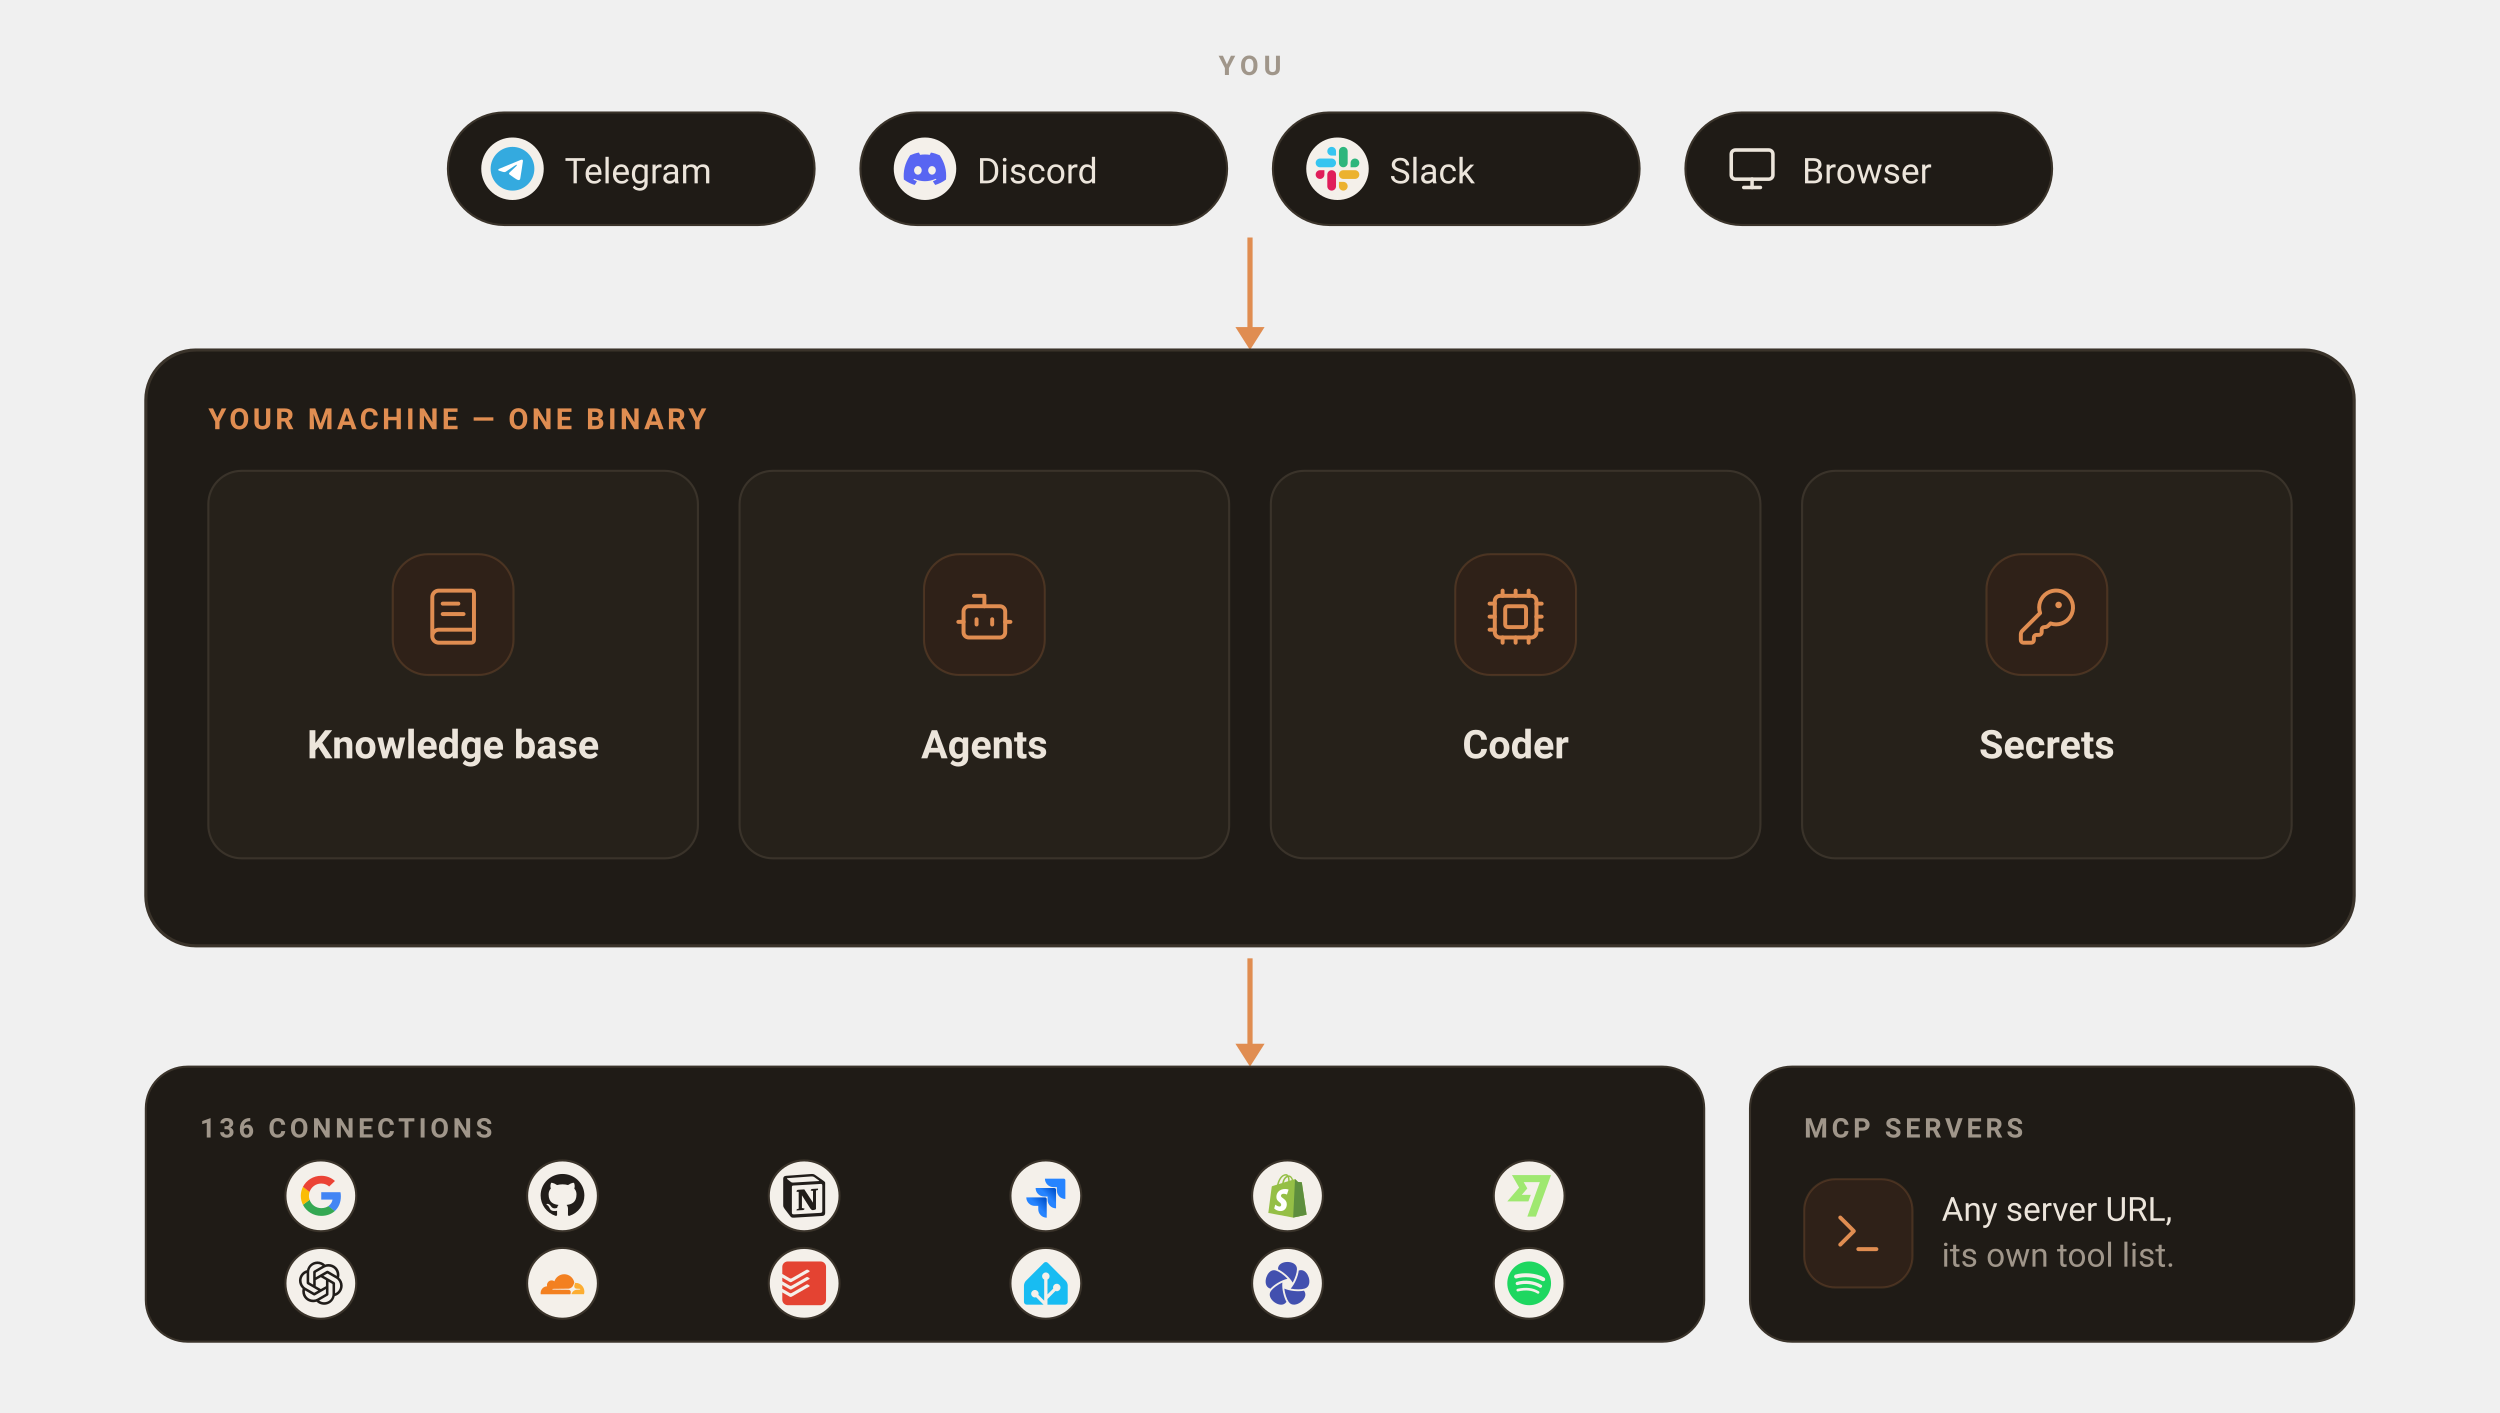
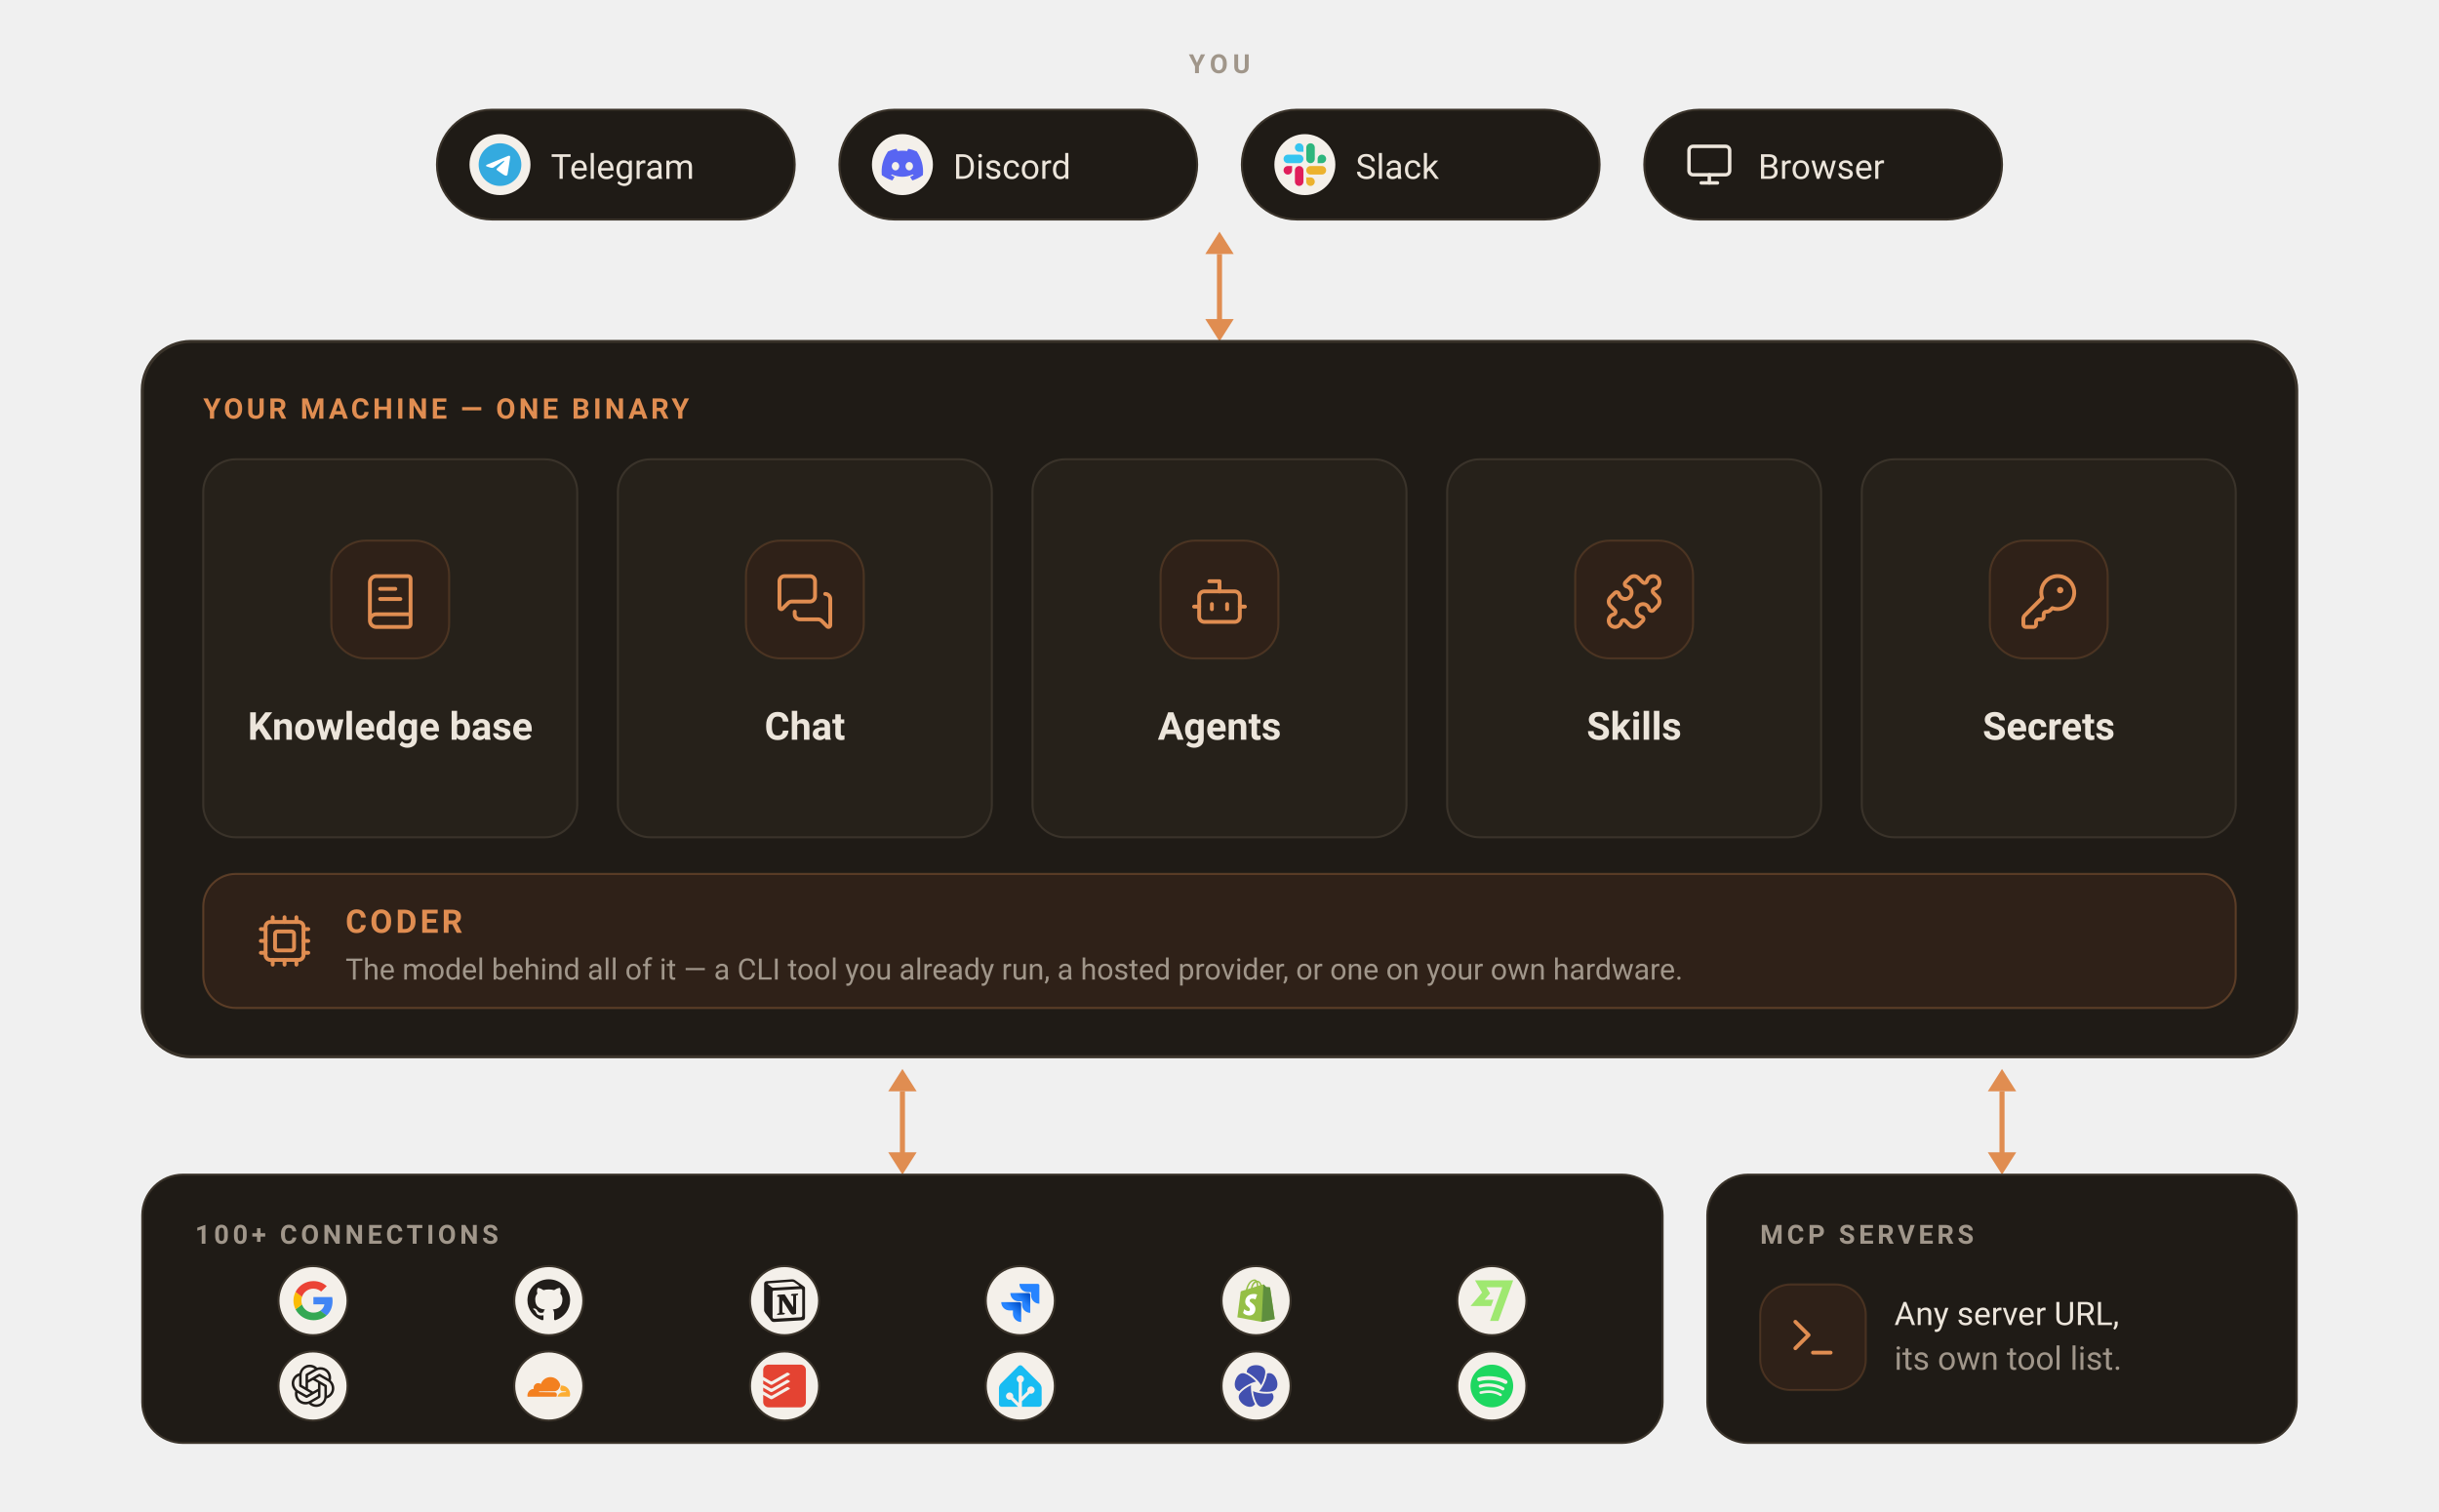
- <svg xmlns="http://www.w3.org/2000/svg" xmlns:xlink="http://www.w3.org/1999/xlink" viewBox="0 0 1200 678" width="1200" height="678" role="img" aria-labelledby="rookery-architecture-telegram-di">
+ <svg xmlns="http://www.w3.org/2000/svg" xmlns:xlink="http://www.w3.org/1999/xlink" viewBox="0 0 1200 744" width="1200" height="744" role="img" aria-labelledby="rookery-architecture-telegram-di">
  <g font-family="ui-sans-serif, system-ui, -apple-system, 'Segoe UI', Roboto, Helvetica, Arial, sans-serif">
    <text x="600" y="36" font-size="13" fill="#a0968a" font-weight="600" text-anchor="middle" letter-spacing="2.4">YOU</text>
    <rect x="215" y="54" width="176" height="54" rx="27.0" fill="#1f1b16" stroke="#3a332a" />
    <circle cx="246" cy="81.0" r="15" fill="#f4f0ea" />
    <g transform="translate(235.5 70.5) scale(0.042)" color="#ece5db" fill="none">
      <path d="M250 500c138.071 0 250-111.929 250-250S388.071 0 250 0 0 111.929 0 250s111.929 250 250 250z" fill="#34aadf" />
      <path d="M104.047 247.832s125-51.3 168.352-69.364c16.619-7.225 72.977-30.347 72.977-30.347s26.012-10.115 23.844 14.451c-.723 10.116-6.503 45.52-12.283 83.815-8.671 54.191-18.064 113.439-18.064 113.439s-1.445 16.619-13.728 19.509-32.515-10.115-36.127-13.006c-2.891-2.167-54.191-34.682-72.977-50.578-5.058-4.335-10.838-13.005.722-23.121 26.012-23.844 57.081-53.468 75.867-72.254 8.671-8.671 17.341-28.902-18.786-4.336-51.3 35.405-101.878 68.642-101.878 68.642s-11.561 7.225-33.237.722c-21.677-6.502-46.966-15.173-46.966-15.173s-17.34-10.838 12.284-22.399z" fill="#fff" />
    </g>
    <text x="271" y="88" font-size="17" fill="#ece5db">Telegram</text>
    <rect x="413" y="54" width="176" height="54" rx="27.0" fill="#1f1b16" stroke="#3a332a" />
    <circle cx="444" cy="81.0" r="15" fill="#f4f0ea" />
    <g transform="translate(433.77 73.23) scale(0.02549)" color="#ece5db">
      <path d="m678.27 51.62c90.35 132.84 134.97 282.68 118.29 455.18-.07.73-.45 1.4-1.05 1.84-68.42 50.24-134.71 80.73-200.07 100.95a2.55 2.55 0 0 1 -2.81-.95c-15.1-21.01-28.82-43.16-40.84-66.42-.69-1.37-.06-3.02 1.36-3.56 21.79-8.21 42.51-18.05 62.44-29.7 1.57-.92 1.67-3.17.22-4.25-4.23-3.14-8.42-6.44-12.43-9.74-.75-.61-1.76-.73-2.61-.32-129.39 59.75-271.13 59.75-402.05 0-.85-.38-1.86-.25-2.59.35-4 3.3-8.2 6.57-12.39 9.71-1.45 1.08-1.33 3.33.25 4.25 19.93 11.43 40.65 21.49 62.41 29.74 1.41.54 2.08 2.15 1.38 3.52-11.76 23.29-25.48 45.44-40.86 66.45-.67.85-1.77 1.24-2.81.92-65.05-20.22-131.34-50.71-199.76-100.95-.57-.44-.98-1.14-1.04-1.87-13.94-149.21 14.47-300.29 118.18-455.18.25-.41.63-.73 1.07-.92 51.03-23.42 105.7-40.65 162.84-50.49 1.04-.16 2.08.32 2.62 1.24 7.06 12.5 15.13 28.53 20.59 41.63 60.23-9.2 121.4-9.2 182.89 0 5.46-12.82 13.25-29.13 20.28-41.63a2.47 2.47 0 0 1 2.62-1.24c57.17 9.87 111.84 27.1 162.83 50.49.45.19.82.51 1.04.95zm-339.04 283.7c.63-44.11-31.53-80.61-71.9-80.61-40.04 0-71.89 36.18-71.89 80.61 0 44.42 32.48 80.6 71.89 80.6 40.05 0 71.9-36.18 71.9-80.6zm265.82 0c.63-44.11-31.53-80.61-71.89-80.61-40.05 0-71.9 36.18-71.9 80.61 0 44.42 32.48 80.6 71.9 80.6 40.36 0 71.89-36.18 71.89-80.6z" fill="#5865f2" />
    </g>
    <text x="469" y="88" font-size="17" fill="#ece5db">Discord</text>
    <rect x="611" y="54" width="176" height="54" rx="27.0" fill="#1f1b16" stroke="#3a332a" />
    <circle cx="642" cy="81.0" r="15" fill="#f4f0ea" />
    <g transform="translate(631.52 70.5) scale(0.00856)" color="#ece5db">
      <g clip-rule="evenodd" fill-rule="evenodd">
        <path d="m897.4 0c-135.3.1-244.8 109.9-244.7 245.2-.1 135.3 109.5 245.1 244.8 245.2h244.8v-245.1c.1-135.3-109.5-245.1-244.9-245.3.1 0 .1 0 0 0m0 654h-652.6c-135.3.1-244.9 109.9-244.8 245.2-.2 135.3 109.4 245.1 244.7 245.3h652.7c135.3-.1 244.9-109.9 244.8-245.2.1-135.4-109.5-245.2-244.8-245.3z" fill="#36c5f0" />
        <path d="m2447.6 899.2c.1-135.3-109.5-245.1-244.8-245.2-135.3.1-244.9 109.9-244.8 245.2v245.3h244.8c135.3-.1 244.9-109.9 244.8-245.3zm-652.7 0v-654c.1-135.2-109.4-245-244.7-245.2-135.3.1-244.9 109.9-244.8 245.2v654c-.2 135.3 109.4 245.1 244.7 245.3 135.3-.1 244.9-109.9 244.8-245.3z" fill="#2eb67d" />
        <path d="m1550.1 2452.5c135.3-.1 244.9-109.9 244.8-245.2.1-135.3-109.5-245.1-244.8-245.2h-244.8v245.2c-.1 135.2 109.5 245 244.8 245.2zm0-654.1h652.7c135.3-.1 244.9-109.9 244.8-245.2.2-135.3-109.4-245.1-244.7-245.3h-652.7c-135.3.1-244.9 109.9-244.8 245.2-.1 135.4 109.4 245.2 244.7 245.3z" fill="#ecb22e" />
        <path d="m0 1553.2c-.1 135.3 109.5 245.1 244.8 245.2 135.3-.1 244.9-109.9 244.8-245.2v-245.2h-244.8c-135.3.1-244.9 109.9-244.8 245.2zm652.7 0v654c-.2 135.3 109.4 245.1 244.7 245.3 135.3-.1 244.9-109.9 244.8-245.2v-653.9c.2-135.3-109.4-245.1-244.7-245.3-135.4 0-244.9 109.8-244.8 245.1 0 0 0 .1 0 0" fill="#e01e5a" />
      </g>
    </g>
    <text x="667" y="88" font-size="17" fill="#ece5db">Slack</text>
    <rect x="809" y="54" width="176" height="54" rx="27.0" fill="#1f1b16" stroke="#3a332a" />
    <g transform="translate(829 69) scale(1)" fill="none" stroke="#ece5db" color="#ece5db" stroke-width="1.700" stroke-linecap="round" stroke-linejoin="round">
      <rect width="20" height="14" x="2" y="3" rx="2" />
      <line x1="8" x2="16" y1="21" y2="21" />
      <line x1="12" x2="12" y1="17" y2="21" />
    </g>
    <text x="865" y="88" font-size="17" fill="#ece5db">Browser</text>
-     <path d="M600 114V159" stroke="#e08d51" stroke-width="2.5" />
-     <path d="M593 157l7 11 7-11z" fill="#e08d51" />
-     <rect x="70" y="168" width="1060" height="286" rx="24" fill="#1f1b16" stroke="#3a332a" stroke-width="1.5" />
+     <path d="M600 125V159" stroke="#e08d51" stroke-width="2.5" />
+     <path d="M593 157l7 11 7 -11z" fill="#e08d51" />
+     <path d="M593 125l7 -11 7 11z" fill="#e08d51" />
+     <rect x="70" y="168" width="1060" height="352" rx="24" fill="#1f1b16" stroke="#3a332a" stroke-width="1.5" />
    <text x="100" y="206" font-size="14" fill="#e08d51" font-weight="600" letter-spacing="1.6">YOUR MACHINE — ONE BINARY</text>
-     <rect x="100" y="226" width="235" height="186" rx="16" fill="#26211a" stroke="#3a332a" />
-     <rect x="188.5" y="266" width="58" height="58" rx="17" fill="#2f2118" stroke="#e08d51" stroke-opacity="0.18" />
-     <g transform="translate(202.5 281) scale(1.25)" fill="none" stroke="#e08d51" color="#e08d51" stroke-width="1.520" stroke-linecap="round" stroke-linejoin="round">
+     <rect x="100" y="226" width="184" height="186" rx="16" fill="#26211a" stroke="#3a332a" />
+     <rect x="163" y="266" width="58" height="58" rx="17" fill="#2f2118" stroke="#e08d51" stroke-opacity="0.18" />
+     <g transform="translate(177 281) scale(1.25)" fill="none" stroke="#e08d51" color="#e08d51" stroke-width="1.520" stroke-linecap="round" stroke-linejoin="round">
      <path d="M4 19.5v-15A2.5 2.5 0 0 1 6.5 2H19a1 1 0 0 1 1 1v18a1 1 0 0 1-1 1H6.5a1 1 0 0 1 0-5H20" />
      <path d="M8 11h8" />
      <path d="M8 7h6" />
    </g>
-     <text x="217.5" y="364" font-size="19" fill="#ece5db" font-weight="600" text-anchor="middle">Knowledge base</text>
-     <rect x="355" y="226" width="235" height="186" rx="16" fill="#26211a" stroke="#3a332a" />
-     <rect x="443.5" y="266" width="58" height="58" rx="17" fill="#2f2118" stroke="#e08d51" stroke-opacity="0.18" />
-     <g transform="translate(457.5 281) scale(1.25)" fill="none" stroke="#e08d51" color="#e08d51" stroke-width="1.520" stroke-linecap="round" stroke-linejoin="round">
+     <text x="192" y="364" font-size="19" fill="#ece5db" font-weight="600" text-anchor="middle">Knowledge base</text>
+     <rect x="304" y="226" width="184" height="186" rx="16" fill="#26211a" stroke="#3a332a" />
+     <rect x="367" y="266" width="58" height="58" rx="17" fill="#2f2118" stroke="#e08d51" stroke-opacity="0.18" />
+     <g transform="translate(381 281) scale(1.25)" fill="none" stroke="#e08d51" color="#e08d51" stroke-width="1.520" stroke-linecap="round" stroke-linejoin="round">
+       <path d="M16 10a2 2 0 0 1-2 2H6.828a2 2 0 0 0-1.414.586l-2.202 2.202A.71.71 0 0 1 2 14.286V4a2 2 0 0 1 2-2h10a2 2 0 0 1 2 2z" />
+       <path d="M20 9a2 2 0 0 1 2 2v10.286a.71.71 0 0 1-1.212.502l-2.202-2.202A2 2 0 0 0 17.172 19H10a2 2 0 0 1-2-2v-1" />
+     </g>
+     <text x="396" y="364" font-size="19" fill="#ece5db" font-weight="600" text-anchor="middle">Chat</text>
+     <rect x="508" y="226" width="184" height="186" rx="16" fill="#26211a" stroke="#3a332a" />
+     <rect x="571" y="266" width="58" height="58" rx="17" fill="#2f2118" stroke="#e08d51" stroke-opacity="0.18" />
+     <g transform="translate(585 281) scale(1.25)" fill="none" stroke="#e08d51" color="#e08d51" stroke-width="1.520" stroke-linecap="round" stroke-linejoin="round">
      <path d="M12 8V4H8" />
      <rect width="16" height="12" x="4" y="8" rx="2" />
      <path d="M2 14h2" />
      <path d="M20 14h2" />
      <path d="M15 13v2" />
      <path d="M9 13v2" />
    </g>
-     <text x="472.5" y="364" font-size="19" fill="#ece5db" font-weight="600" text-anchor="middle">Agents</text>
-     <rect x="610" y="226" width="235" height="186" rx="16" fill="#26211a" stroke="#3a332a" />
-     <rect x="698.5" y="266" width="58" height="58" rx="17" fill="#2f2118" stroke="#e08d51" stroke-opacity="0.18" />
-     <g transform="translate(712.5 281) scale(1.25)" fill="none" stroke="#e08d51" color="#e08d51" stroke-width="1.520" stroke-linecap="round" stroke-linejoin="round">
+     <text x="600" y="364" font-size="19" fill="#ece5db" font-weight="600" text-anchor="middle">Agents</text>
+     <rect x="712" y="226" width="184" height="186" rx="16" fill="#26211a" stroke="#3a332a" />
+     <rect x="775" y="266" width="58" height="58" rx="17" fill="#2f2118" stroke="#e08d51" stroke-opacity="0.18" />
+     <g transform="translate(789 281) scale(1.25)" fill="none" stroke="#e08d51" color="#e08d51" stroke-width="1.520" stroke-linecap="round" stroke-linejoin="round">
+       <path d="M15.39 4.39a1 1 0 0 0 1.68-.474 2.5 2.5 0 1 1 3.014 3.015 1 1 0 0 0-.474 1.68l1.683 1.682a2.414 2.414 0 0 1 0 3.414L19.61 15.39a1 1 0 0 1-1.68-.474 2.5 2.5 0 1 0-3.014 3.015 1 1 0 0 1 .474 1.68l-1.683 1.682a2.414 2.414 0 0 1-3.414 0L8.61 19.61a1 1 0 0 0-1.68.474 2.5 2.5 0 1 1-3.014-3.015 1 1 0 0 0 .474-1.68l-1.683-1.682a2.414 2.414 0 0 1 0-3.414L4.39 8.61a1 1 0 0 1 1.68.474 2.5 2.5 0 1 0 3.014-3.015 1 1 0 0 1-.474-1.68l1.683-1.682a2.414 2.414 0 0 1 3.414 0z" />
+     </g>
+     <text x="804" y="364" font-size="19" fill="#ece5db" font-weight="600" text-anchor="middle">Skills</text>
+     <rect x="916" y="226" width="184" height="186" rx="16" fill="#26211a" stroke="#3a332a" />
+     <rect x="979" y="266" width="58" height="58" rx="17" fill="#2f2118" stroke="#e08d51" stroke-opacity="0.18" />
+     <g transform="translate(993 281) scale(1.25)" fill="none" stroke="#e08d51" color="#e08d51" stroke-width="1.520" stroke-linecap="round" stroke-linejoin="round">
+       <path d="M2.586 17.414A2 2 0 0 0 2 18.828V21a1 1 0 0 0 1 1h3a1 1 0 0 0 1-1v-1a1 1 0 0 1 1-1h1a1 1 0 0 0 1-1v-1a1 1 0 0 1 1-1h.172a2 2 0 0 0 1.414-.586l.814-.814a6.5 6.5 0 1 0-4-4z" />
+       <circle cx="16.5" cy="7.5" r=".5" fill="currentColor" />
+     </g>
+     <text x="1008" y="364" font-size="19" fill="#ece5db" font-weight="600" text-anchor="middle">Secrets</text>
+     <rect x="100" y="430" width="1000" height="66" rx="16" fill="#2f2118" stroke="#e08d51" stroke-opacity="0.28" />
+     <g transform="translate(126 449) scale(1.1667)" fill="none" stroke="#e08d51" color="#e08d51" stroke-width="1.629" stroke-linecap="round" stroke-linejoin="round">
      <path d="M12 20v2" />
      <path d="M12 2v2" />
      <path d="M17 20v2" />
      <path d="M17 2v2" />
      <path d="M2 12h2" />
      <path d="M2 17h2" />
      <path d="M2 7h2" />
      <path d="M20 12h2" />
      <path d="M20 17h2" />
      <path d="M20 7h2" />
      <path d="M7 20v2" />
      <path d="M7 2v2" />
      <rect x="4" y="4" width="16" height="16" rx="2" />
      <rect x="8" y="8" width="8" height="8" rx="1" />
    </g>
-     <text x="727.5" y="364" font-size="19" fill="#ece5db" font-weight="600" text-anchor="middle">Coder</text>
-     <rect x="865" y="226" width="235" height="186" rx="16" fill="#26211a" stroke="#3a332a" />
-     <rect x="953.5" y="266" width="58" height="58" rx="17" fill="#2f2118" stroke="#e08d51" stroke-opacity="0.18" />
-     <g transform="translate(967.5 281) scale(1.25)" fill="none" stroke="#e08d51" color="#e08d51" stroke-width="1.520" stroke-linecap="round" stroke-linejoin="round">
-       <path d="M2.586 17.414A2 2 0 0 0 2 18.828V21a1 1 0 0 0 1 1h3a1 1 0 0 0 1-1v-1a1 1 0 0 1 1-1h1a1 1 0 0 0 1-1v-1a1 1 0 0 1 1-1h.172a2 2 0 0 0 1.414-.586l.814-.814a6.5 6.5 0 1 0-4-4z" />
-       <circle cx="16.5" cy="7.5" r=".5" fill="currentColor" />
-     </g>
-     <text x="982.5" y="364" font-size="19" fill="#ece5db" font-weight="600" text-anchor="middle">Secrets</text>
-     <path d="M600 460V503" stroke="#e08d51" stroke-width="2.5" />
-     <path d="M593 501l7 11 7-11z" fill="#e08d51" />
-     <rect x="70" y="512" width="748" height="132" rx="20" fill="#1f1b16" stroke="#3a332a" />
-     <text x="96" y="546" font-size="13" fill="#a0968a" font-weight="600" letter-spacing="1.8">136 CONNECTIONS</text>
-     <circle cx="154" cy="574" r="17" fill="#f4f0ea" stroke="#3a332a" />
-     <g transform="translate(143.5 563.5) scale(0.875)" color="#211d1a">
+     <text x="170" y="459" font-size="16" fill="#e08d51" font-weight="600" letter-spacing="1.6">CODER</text>
+     <text x="170" y="482" font-size="14.5" fill="#a0968a">The model behind all of it — a CLI tool you already run, a hosted provider, or one on your own hardware.</text>
+     <path d="M444 537V569" stroke="#e08d51" stroke-width="2.5" />
+     <path d="M437 567l7 11 7 -11z" fill="#e08d51" />
+     <path d="M437 537l7 -11 7 11z" fill="#e08d51" />
+     <path d="M985 537V569" stroke="#e08d51" stroke-width="2.5" />
+     <path d="M978 567l7 11 7 -11z" fill="#e08d51" />
+     <path d="M978 537l7 -11 7 11z" fill="#e08d51" />
+     <rect x="70" y="578" width="748" height="132" rx="20" fill="#1f1b16" stroke="#3a332a" />
+     <text x="96" y="612" font-size="13" fill="#a0968a" font-weight="600" letter-spacing="1.8">100+ CONNECTIONS</text>
+     <circle cx="154" cy="640" r="17" fill="#f4f0ea" stroke="#3a332a" />
+     <g transform="translate(143.5 629.5) scale(0.875)" color="#211d1a">
      <path d="M23 12.245c0-.905-.075-1.565-.236-2.25h-10.54v4.083h6.186c-.124 1.014-.797 2.542-2.294 3.569l-.021.136 3.332 2.53.23.022C21.779 18.417 23 15.593 23 12.245z" fill="#4285F4" />
      <path d="M12.225 23c3.03 0 5.574-.978 7.433-2.665l-3.542-2.688c-.948.648-2.22 1.1-3.891 1.1a6.745 6.745 0 01-6.386-4.572l-.132.011-3.465 2.628-.045.124C4.043 20.531 7.835 23 12.225 23z" fill="#34A853" />
      <path d="M5.84 14.175A6.65 6.65 0 015.463 12c0-.758.138-1.491.361-2.175l-.006-.147-3.508-2.67-.115.054A10.831 10.831 0 001 12c0 1.772.436 3.447 1.197 4.938l3.642-2.763z" fill="#FBBC05" />
      <path d="M12.225 5.253c2.108 0 3.529.892 4.34 1.638l3.167-3.031C17.787 2.088 15.255 1 12.225 1 7.834 1 4.043 3.469 2.197 7.062l3.63 2.763a6.77 6.77 0 016.398-4.572z" fill="#EB4335" />
    </g>
-     <circle cx="270" cy="574" r="17" fill="#f4f0ea" stroke="#3a332a" />
-     <g transform="translate(259.5 563.5) scale(0.875)" color="#211d1a" fill="currentColor" fill-rule="evenodd">
+     <circle cx="270" cy="640" r="17" fill="#f4f0ea" stroke="#3a332a" />
+     <g transform="translate(259.5 629.5) scale(0.875)" color="#211d1a" fill="currentColor" fill-rule="evenodd">
      <path d="M12 0c6.63 0 12 5.276 12 11.79-.001 5.067-3.29 9.567-8.175 11.187-.6.118-.825-.25-.825-.56 0-.398.015-1.665.015-3.242 0-1.105-.375-1.813-.81-2.181 2.67-.295 5.475-1.297 5.475-5.822 0-1.297-.465-2.344-1.23-3.169.12-.295.54-1.503-.12-3.125 0 0-1.005-.324-3.3 1.209a11.32 11.32 0 00-3-.398c-1.02 0-2.04.133-3 .398-2.295-1.518-3.3-1.209-3.3-1.209-.66 1.622-.24 2.83-.12 3.125-.765.825-1.23 1.887-1.23 3.169 0 4.51 2.79 5.527 5.46 5.822-.345.294-.66.81-.765 1.577-.69.31-2.415.81-3.495-.973-.225-.354-.9-1.223-1.845-1.209-1.005.015-.405.56.015.781.51.28 1.095 1.327 1.23 1.666.24.663 1.02 1.93 4.035 1.385 0 .988.015 1.916.015 2.196 0 .31-.225.664-.825.56C3.303 21.374-.003 16.867 0 11.791 0 5.276 5.37 0 12 0z" />
    </g>
-     <circle cx="386" cy="574" r="17" fill="#f4f0ea" stroke="#3a332a" />
-     <g transform="translate(375.5 563.5) scale(0.875)" color="#211d1a" fill="currentColor" fill-rule="evenodd">
+     <circle cx="386" cy="640" r="17" fill="#f4f0ea" stroke="#3a332a" />
+     <g transform="translate(375.5 629.5) scale(0.875)" color="#211d1a" fill="currentColor" fill-rule="evenodd">
      <path clip-rule="evenodd" d="M15.257.055l-13.31.98C.874 1.128.5 1.83.5 2.667v14.559c0 .654.233 1.213.794 1.96l3.129 4.06c.513.653.98.794 1.962.745l15.457-.932c1.307-.093 1.681-.7 1.681-1.727V4.954c0-.53-.21-.684-.829-1.135l-.106-.078L18.34.755c-1.027-.746-1.45-.84-3.083-.7zm-8.521 4.63c-1.263.086-1.549.105-2.266-.477L2.647 2.76c-.186-.187-.092-.42.375-.466l12.796-.933c1.074-.094 1.634.28 2.054.606l2.195 1.587c.093.047.326.326.047.326l-13.216.794-.162.01zM5.263 21.193V7.287c0-.606.187-.886.748-.933l15.176-.886c.515-.047.748.28.748.886v13.81c0 .609-.093 1.122-.934 1.168l-14.523.84c-.842.047-1.215-.232-1.215-.98zm14.338-13.16c.093.422 0 .842-.422.89l-.699.139v10.264c-.608.327-1.168.513-1.635.513-.747 0-.934-.232-1.495-.932l-4.576-7.185v6.952l1.448.327s0 .84-1.169.84l-3.221.186c-.094-.187 0-.654.327-.747l.84-.232V9.853L7.832 9.76c-.093-.42.14-1.026.794-1.073l3.456-.232 4.763 7.279v-6.44l-1.214-.14c-.094-.513.28-.887.747-.933l3.223-.187z" />
    </g>
-     <circle cx="502" cy="574" r="17" fill="#f4f0ea" stroke="#3a332a" />
-     <g transform="translate(492.62 565.75) scale(0.07344)" color="#211d1a">
+     <circle cx="502" cy="640" r="17" fill="#f4f0ea" stroke="#3a332a" />
+     <g transform="translate(492.62 631.75) scale(0.07344)" color="#211d1a">
      <linearGradient id="jira-a">
        <stop offset=".18" stop-color="#0052cc" />
        <stop offset="1" stop-color="#2684ff" />
      </linearGradient>
      <linearGradient id="jira-b" x1="98.031%" x2="58.888%" xlink:href="#jira-a" y1=".161%" y2="40.766%" />
      <linearGradient id="jira-c" x1="100.665%" x2="55.402%" xlink:href="#jira-a" y1=".455%" y2="44.727%" />
      <path d="M244.658 0H121.707a55.502 55.502 0 0 0 55.502 55.502h22.649V77.37c.02 30.625 24.841 55.447 55.466 55.467V10.666C255.324 4.777 250.55 0 244.658 0z" fill="#2684ff" />
      <path d="M183.822 61.262H60.872c.019 30.625 24.84 55.447 55.466 55.467h22.649v21.938c.039 30.625 24.877 55.43 55.502 55.43V71.93c0-5.891-4.776-10.667-10.667-10.667z" fill="url(#jira-b)" />
      <path d="M122.951 122.489H0c0 30.653 24.85 55.502 55.502 55.502h22.72v21.867c.02 30.597 24.798 55.408 55.396 55.466V133.156c0-5.891-4.776-10.667-10.667-10.667z" fill="url(#jira-c)" />
    </g>
-     <circle cx="618" cy="574" r="17" fill="#f4f0ea" stroke="#3a332a" />
-     <g transform="translate(608.79 563.5) scale(0.07192)" color="#211d1a">
+     <circle cx="618" cy="640" r="17" fill="#f4f0ea" stroke="#3a332a" />
+     <g transform="translate(608.79 629.5) scale(0.07192)" color="#211d1a">
      <path d="M223.774 57.34c-.201-1.46-1.48-2.268-2.537-2.357-1.055-.088-23.383-1.743-23.383-1.743s-15.507-15.395-17.209-17.099c-1.703-1.703-5.029-1.185-6.32-.805-.19.056-3.388 1.043-8.678 2.68-5.18-14.906-14.322-28.604-30.405-28.604-.444 0-.901.018-1.358.044C129.31 3.407 123.644.779 118.75.779c-37.465 0-55.364 46.835-60.976 70.635-14.558 4.511-24.9 7.718-26.221 8.133-8.126 2.549-8.383 2.805-9.45 10.462C21.3 95.806.038 260.235.038 260.235l165.678 31.042 89.77-19.42S223.973 58.8 223.775 57.34zM156.49 40.848l-14.019 4.339c.005-.988.01-1.96.01-3.023 0-9.264-1.286-16.723-3.349-22.636 8.287 1.04 13.806 10.469 17.358 21.32zm-27.638-19.483c2.304 5.773 3.802 14.058 3.802 25.238 0 .572-.005 1.095-.01 1.624-9.117 2.824-19.024 5.89-28.953 8.966 5.575-21.516 16.025-31.908 25.161-35.828zm-11.131-10.537c1.617 0 3.246.549 4.805 1.622-12.007 5.65-24.877 19.88-30.312 48.297l-22.886 7.088C75.694 46.16 90.81 10.828 117.72 10.828z" fill="#95BF46" />
      <path d="M221.237 54.983c-1.055-.088-23.383-1.743-23.383-1.743s-15.507-15.395-17.209-17.099c-.637-.634-1.496-.959-2.394-1.099l-12.527 256.233 89.762-19.418S223.972 58.8 223.774 57.34c-.201-1.46-1.48-2.268-2.537-2.357" fill="#5E8E3E" />
      <path d="M135.242 104.585l-11.069 32.926s-9.698-5.176-21.586-5.176c-17.428 0-18.305 10.937-18.305 13.693 0 15.038 39.2 20.8 39.2 56.024 0 27.713-17.577 45.558-41.277 45.558-28.44 0-42.984-17.7-42.984-17.7l7.615-25.16s14.95 12.835 27.565 12.835c8.243 0 11.596-6.49 11.596-11.232 0-19.616-32.16-20.491-32.16-52.724 0-27.129 19.472-53.382 58.778-53.382 15.145 0 22.627 4.338 22.627 4.338" fill="#FFF" />
    </g>
-     <circle cx="734" cy="574" r="17" fill="#f4f0ea" stroke="#3a332a" />
-     <g transform="translate(723.5 563.5) scale(0.875)" color="#211d1a">
+     <circle cx="734" cy="640" r="17" fill="#f4f0ea" stroke="#3a332a" />
+     <g transform="translate(723.5 629.5) scale(0.875)" color="#211d1a">
      <path fill="#9FE870" d="M6.488 7.469 0 15.05h11.585l1.301-3.576H7.922l3.033-3.507.01-.092L8.993 4.48h8.873l-6.878 18.925h4.706L24 .595H2.543l3.945 6.874Z" />
    </g>
-     <circle cx="154" cy="616" r="17" fill="#f4f0ea" stroke="#3a332a" />
-     <g transform="translate(143.5 605.5) scale(0.875)" color="#211d1a" fill="currentColor" fill-rule="evenodd">
+     <circle cx="154" cy="682" r="17" fill="#f4f0ea" stroke="#3a332a" />
+     <g transform="translate(143.5 671.5) scale(0.875)" color="#211d1a" fill="currentColor" fill-rule="evenodd">
      <path d="M9.205 8.658v-2.26c0-.19.072-.333.238-.428l4.543-2.616c.619-.357 1.356-.523 2.117-.523 2.854 0 4.662 2.212 4.662 4.566 0 .167 0 .357-.024.547l-4.71-2.759a.797.797 0 00-.856 0l-5.97 3.473zm10.609 8.8V12.06c0-.333-.143-.57-.429-.737l-5.97-3.473 1.95-1.118a.433.433 0 01.476 0l4.543 2.617c1.309.76 2.189 2.378 2.189 3.948 0 1.808-1.07 3.473-2.76 4.163zM7.802 12.703l-1.95-1.142c-.167-.095-.239-.238-.239-.428V5.899c0-2.545 1.95-4.472 4.591-4.472 1 0 1.927.333 2.712.928L8.23 5.067c-.285.166-.428.404-.428.737v6.898zM12 15.128l-2.795-1.57v-3.33L12 8.658l2.795 1.57v3.33L12 15.128zm1.796 7.23c-1 0-1.927-.332-2.712-.927l4.686-2.712c.285-.166.428-.404.428-.737v-6.898l1.974 1.142c.167.095.238.238.238.428v5.233c0 2.545-1.974 4.472-4.614 4.472zm-5.637-5.303l-4.544-2.617c-1.308-.761-2.188-2.378-2.188-3.948A4.482 4.482 0 014.21 6.327v5.423c0 .333.143.571.428.738l5.947 3.449-1.95 1.118a.432.432 0 01-.476 0zm-.262 3.9c-2.688 0-4.662-2.021-4.662-4.519 0-.19.024-.38.047-.57l4.686 2.71c.286.167.571.167.856 0l5.97-3.448v2.26c0 .19-.07.333-.237.428l-4.543 2.616c-.619.357-1.356.523-2.117.523zm5.899 2.83a5.947 5.947 0 005.827-4.756C22.287 18.339 24 15.84 24 13.296c0-1.665-.713-3.282-1.998-4.448.119-.5.19-.999.19-1.498 0-3.401-2.759-5.947-5.946-5.947-.642 0-1.26.095-1.88.31A5.962 5.962 0 0010.205 0a5.947 5.947 0 00-5.827 4.757C1.713 5.447 0 7.945 0 10.49c0 1.666.713 3.283 1.998 4.448-.119.5-.19 1-.19 1.499 0 3.401 2.759 5.946 5.946 5.946.642 0 1.26-.095 1.88-.309a5.96 5.96 0 004.162 1.713z" />
    </g>
-     <circle cx="270" cy="616" r="17" fill="#f4f0ea" stroke="#3a332a" />
-     <g transform="translate(259.5 605.5) scale(0.875)" color="#211d1a">
+     <circle cx="270" cy="682" r="17" fill="#f4f0ea" stroke="#3a332a" />
+     <g transform="translate(259.5 671.5) scale(0.875)" color="#211d1a">
      <path d="M16.493 17.4c.135-.52.08-.983-.161-1.338-.215-.328-.592-.519-1.05-.519l-8.663-.109a.148.148 0 01-.135-.082c-.027-.054-.027-.109-.027-.163.027-.082.108-.164.189-.164l8.744-.11c1.05-.054 2.153-.9 2.556-1.937l.511-1.31c.027-.055.027-.11.027-.164C17.92 8.91 15.66 7 12.942 7c-2.503 0-4.628 1.638-5.381 3.903a2.432 2.432 0 00-1.803-.491c-1.21.109-2.153 1.092-2.287 2.32-.027.328 0 .628.054.9C1.56 13.688 0 15.326 0 17.319c0 .19.027.355.027.545 0 .082.08.137.161.137h15.983c.08 0 .188-.055.215-.164l.107-.437" fill="#F38020" />
      <path d="M19.238 11.75h-.242c-.054 0-.108.054-.135.109l-.35 1.2c-.134.52-.08.983.162 1.338.215.328.592.518 1.05.518l1.855.11c.054 0 .108.027.135.082.027.054.027.109.027.163-.027.082-.108.164-.188.164l-1.91.11c-1.05.054-2.153.9-2.557 1.937l-.134.355c-.027.055.026.137.107.137h6.592c.081 0 .162-.055.162-.137.107-.41.188-.846.188-1.31-.027-2.62-2.153-4.777-4.762-4.777" fill="#FCAD32" />
    </g>
-     <circle cx="386" cy="616" r="17" fill="#f4f0ea" stroke="#3a332a" />
-     <g transform="translate(375.5 605.5) scale(0.875)" color="#211d1a">
+     <circle cx="386" cy="682" r="17" fill="#f4f0ea" stroke="#3a332a" />
+     <g transform="translate(375.5 671.5) scale(0.875)" color="#211d1a">
      <path fill="#E44332" d="M21 0H3C1.35 0 0 1.35 0 3v3.858s3.854 2.24 4.098 2.38c.31.18.694.177 1.004 0 .26-.147 8.02-4.608 8.136-4.675.279-.161.58-.107.748-.01.164.097.606.348.84.48.232.134.221.502.013.622l-9.712 5.59c-.346.2-.69.204-1.048.002C3.478 10.907.998 9.463 0 8.882v2.02l4.098 2.38c.31.18.694.177 1.004 0 .26-.147 8.02-4.609 8.136-4.676.279-.16.58-.106.748-.008.164.096.606.347.84.48.232.133.221.5.013.62-.208.121-9.288 5.346-9.712 5.59-.346.2-.69.205-1.048.002C3.478 14.951.998 13.506 0 12.926v2.02l4.098 2.38c.31.18.694.177 1.004 0 .26-.147 8.02-4.609 8.136-4.676.279-.16.58-.106.748-.009.164.097.606.348.84.48.232.133.221.502.013.622l-9.712 5.59c-.346.199-.69.204-1.048.001C3.478 18.994.998 17.55 0 16.97V21c0 1.65 1.35 3 3 3h18c1.65 0 3-1.35 3-3V3c0-1.65-1.35-3-3-3z" />
    </g>
-     <circle cx="502" cy="616" r="17" fill="#f4f0ea" stroke="#3a332a" />
-     <g transform="translate(491.5 605.5) scale(0.875)" color="#211d1a">
+     <circle cx="502" cy="682" r="17" fill="#f4f0ea" stroke="#3a332a" />
+     <g transform="translate(491.5 671.5) scale(0.875)" color="#211d1a">
      <path fill="#18BCF2" d="M22.939 10.627 13.061.749a1.505 1.505 0 0 0-2.121 0l-9.879 9.878C.478 11.21 0 12.363 0 13.187v9c0 .826.675 1.5 1.5 1.5h9.227l-4.063-4.062a2.034 2.034 0 0 1-.664.113c-1.13 0-2.05-.92-2.05-2.05s.92-2.05 2.05-2.05 2.05.92 2.05 2.05c0 .233-.041.456-.113.665l3.163 3.163V9.928a2.05 2.05 0 0 1-1.15-1.84c0-1.13.92-2.05 2.05-2.05s2.05.92 2.05 2.05a2.05 2.05 0 0 1-1.15 1.84v8.127l3.146-3.146A2.051 2.051 0 0 1 18 12.239c1.13 0 2.05.92 2.05 2.05s-.92 2.05-2.05 2.05c-.25 0-.488-.047-.709-.13L12.9 20.602v3.088h9.6c.825 0 1.5-.675 1.5-1.5v-9c0-.825-.477-1.977-1.061-2.561z" />
    </g>
-     <circle cx="618" cy="616" r="17" fill="#f4f0ea" stroke="#3a332a" />
-     <g transform="translate(607.5 605.5) scale(0.875)" color="#211d1a">
+     <circle cx="618" cy="682" r="17" fill="#f4f0ea" stroke="#3a332a" />
+     <g transform="translate(607.5 671.5) scale(0.875)" color="#211d1a">
      <path fill="#4250AF" d="M11.986.27c-2.409 0-5.207 1.091-5.207 3.895v.152c1.343.597 2.935 1.663 4.412 2.971 1.571 1.391 2.837 2.882 3.652 4.287 1.4-2.503 2.336-5.478 2.348-7.373V4.164c0-2.804-2.796-3.895-5.205-3.895m7.512 4.49c-.378-.008-.775.05-1.191.185-.037.012-.086.028-.144.047-.152 1.461-.676 3.304-1.463 5.113-.837 1.924-1.863 3.59-2.947 4.799 2.813.558 5.931.527 7.736-.047.013-.004.025-.006.035-.01 2.667-.867 2.84-3.864 2.096-6.154-.628-1.933-2.081-3.89-4.121-3.934m-14.996.039C2.462 4.842 1.009 6.797.381 8.73c-.744 2.291-.571 5.288 2.096 6.154l.144.047c.982-1.093 2.487-2.276 4.188-3.277 1.809-1.065 3.619-1.808 5.207-2.148-1.948-2.105-4.488-3.913-6.287-4.51l-.035-.012c-.417-.135-.814-.194-1.191-.186m4.672 6.758c-2.604 1.202-5.109 3.06-6.232 4.586l-.021.029c-1.648 2.268-.027 4.795 1.922 6.211 1.949 1.416 4.852 2.176 6.5-.092.023-.031.054-.071.09-.121-.736-1.272-1.396-3.072-1.822-4.998-.453-2.049-.602-4-.436-5.615m1.072 3.338c.339 2.848 1.331 5.804 2.436 7.344l.021.029c1.648 2.268 4.551 1.508 6.5.092 1.949-1.416 3.57-3.943 1.922-6.211-.023-.031-.052-.073-.088-.123-1.437.307-3.352.379-5.316.189-2.089-.202-3.99-.662-5.475-1.32" />
    </g>
-     <circle cx="734" cy="616" r="17" fill="#f4f0ea" stroke="#3a332a" />
-     <g transform="translate(723.5 605.5) scale(0.875)" color="#211d1a">
+     <circle cx="734" cy="682" r="17" fill="#f4f0ea" stroke="#3a332a" />
+     <g transform="translate(723.5 671.5) scale(0.875)" color="#211d1a">
      <path fill="#1ED760" d="M12 0C5.4 0 0 5.4 0 12s5.4 12 12 12 12-5.4 12-12S18.66 0 12 0zm5.521 17.34c-.24.359-.66.48-1.021.24-2.82-1.74-6.36-2.101-10.561-1.141-.418.122-.779-.179-.899-.539-.12-.421.18-.78.54-.9 4.56-1.021 8.52-.6 11.64 1.32.42.18.479.659.301 1.02zm1.44-3.3c-.301.42-.841.6-1.262.3-3.239-1.98-8.159-2.58-11.939-1.38-.479.12-1.02-.12-1.14-.6-.12-.48.12-1.021.6-1.141C9.6 9.9 15 10.561 18.72 12.84c.361.181.54.78.241 1.2zm.12-3.36C15.24 8.4 8.82 8.16 5.16 9.301c-.6.179-1.2-.181-1.38-.721-.18-.601.18-1.2.72-1.381 4.26-1.26 11.28-1.02 15.721 1.621.539.3.719 1.02.419 1.56-.299.421-1.02.599-1.559.3z" />
    </g>
-     <rect x="840" y="512" width="290" height="132" rx="20" fill="#1f1b16" stroke="#3a332a" />
-     <text x="866" y="546" font-size="13" fill="#a0968a" font-weight="600" letter-spacing="1.8">MCP SERVERS</text>
-     <rect x="866" y="566" width="52" height="52" rx="15" fill="#2f2118" stroke="#e08d51" stroke-opacity="0.18" />
-     <g transform="translate(879 579) scale(1.0833)" fill="none" stroke="#e08d51" color="#e08d51" stroke-width="1.754" stroke-linecap="round" stroke-linejoin="round">
+     <rect x="840" y="578" width="290" height="132" rx="20" fill="#1f1b16" stroke="#3a332a" />
+     <text x="866" y="612" font-size="13" fill="#a0968a" font-weight="600" letter-spacing="1.8">MCP SERVERS</text>
+     <rect x="866" y="632" width="52" height="52" rx="15" fill="#2f2118" stroke="#e08d51" stroke-opacity="0.18" />
+     <g transform="translate(879 645) scale(1.0833)" fill="none" stroke="#e08d51" color="#e08d51" stroke-width="1.754" stroke-linecap="round" stroke-linejoin="round">
      <path d="M12 19h8" />
      <path d="m4 17 6-6-6-6" />
    </g>
-     <text x="932" y="586" font-size="16" fill="#ece5db">Any server URL,</text>
-     <text x="932" y="608" font-size="16" fill="#a0968a">its own tool list.</text>
+     <text x="932" y="652" font-size="16" fill="#ece5db">Any server URL,</text>
+     <text x="932" y="674" font-size="16" fill="#a0968a">its own tool list.</text>
  </g>
</svg>
